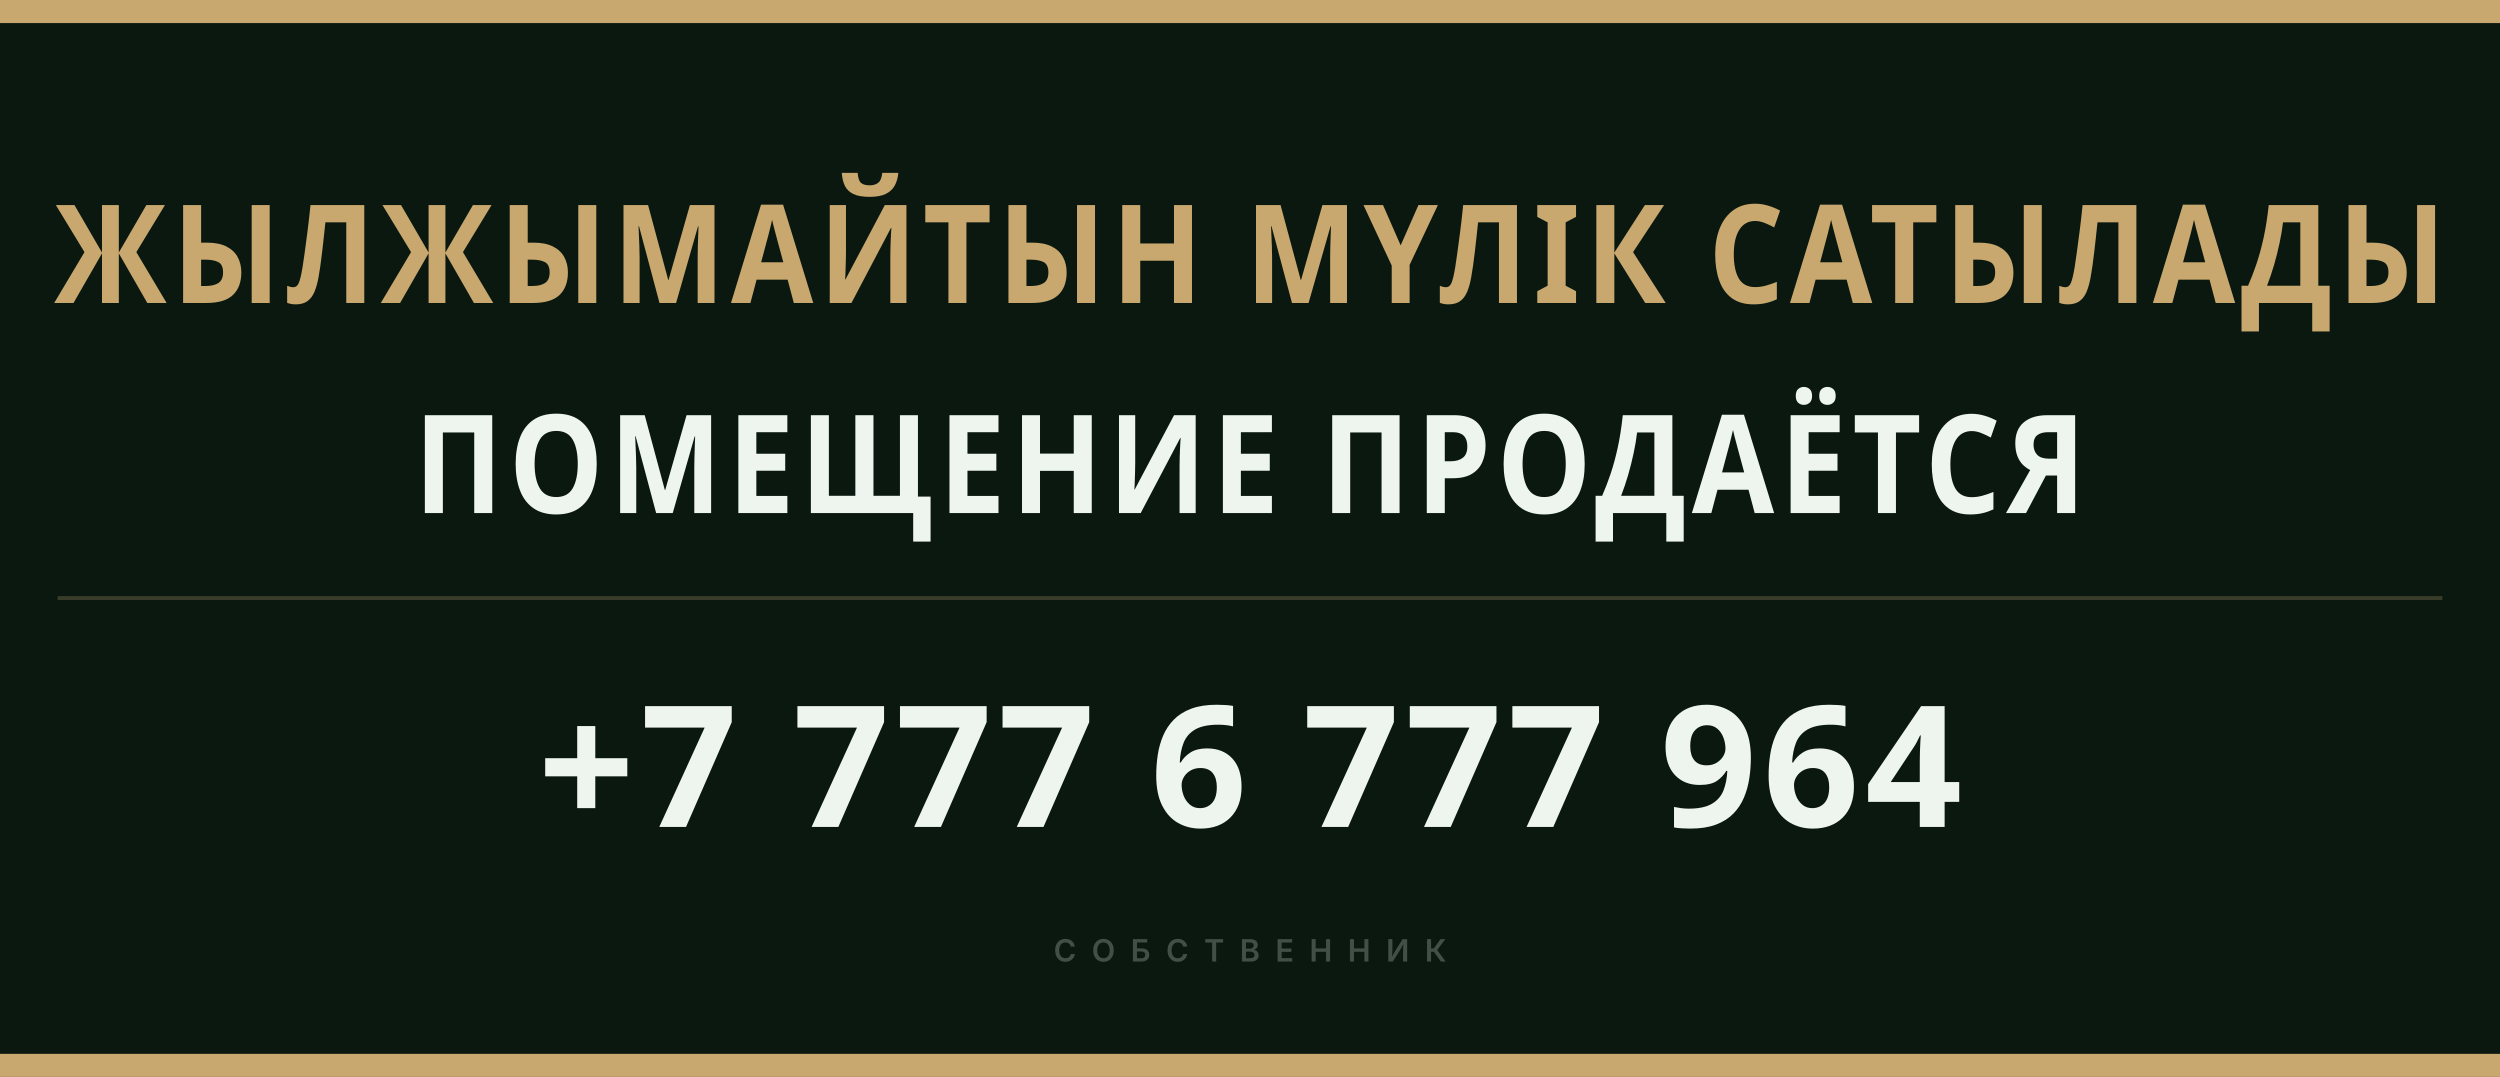
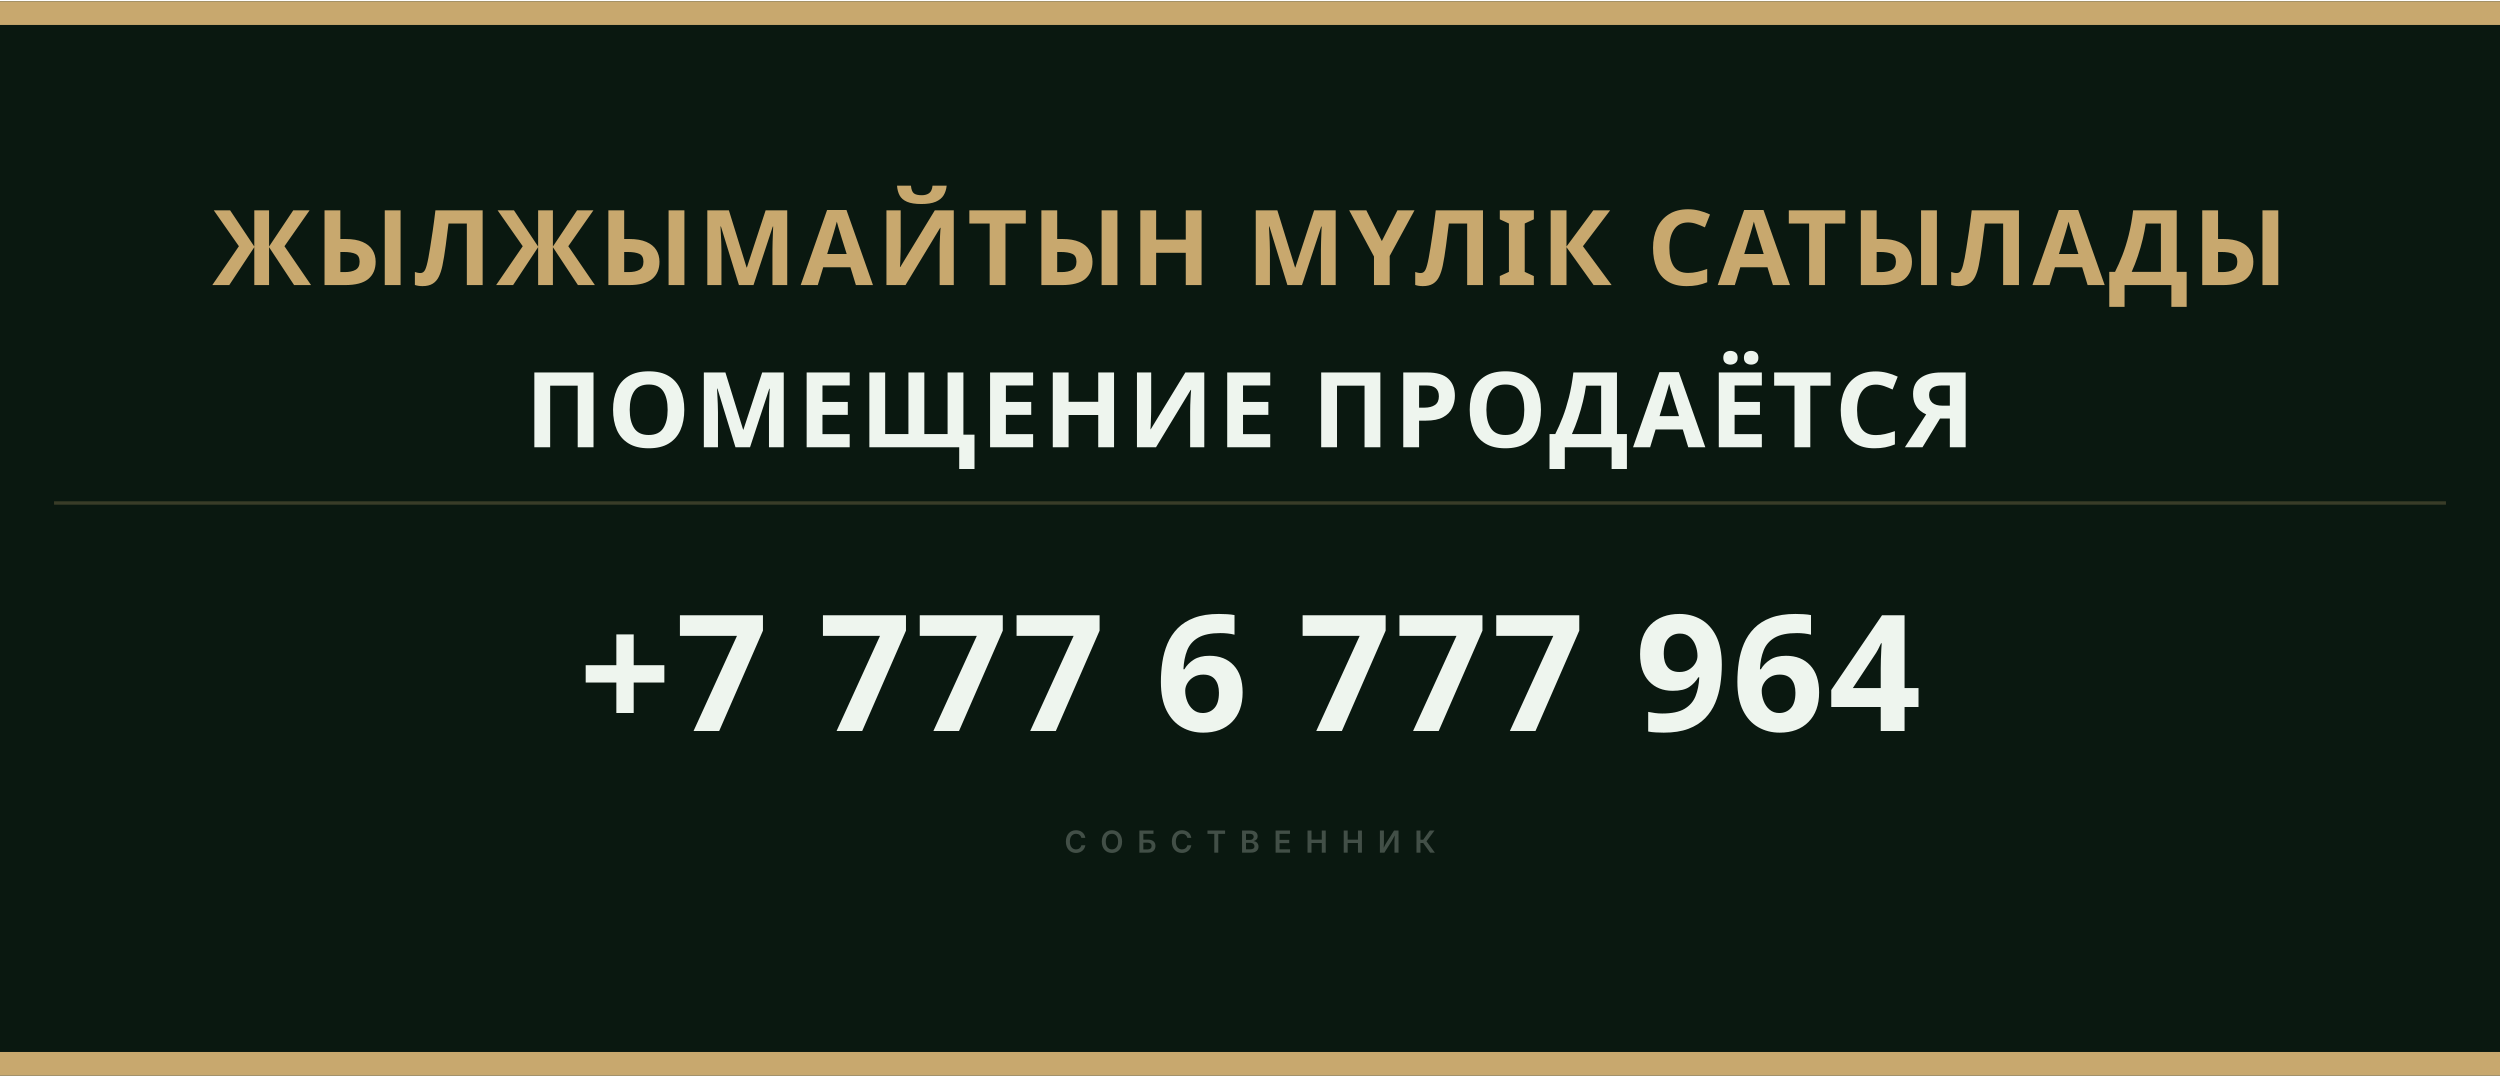
- <svg xmlns="http://www.w3.org/2000/svg" width="1300mm" height="560mm" viewBox="0 0 1300 560" style="font-family:'Montserrat',sans-serif">
-   <rect width="1300" height="560" fill="#0a1810" />
-   <rect x="0" y="0" width="1300" height="12" fill="#c8a86e" />
-   <rect x="0" y="548" width="1300" height="12" fill="#c8a86e" />
-   <rect x="30" y="310" width="1240" height="2" fill="#c8a86e" opacity="0.25" />
-   <text x="650" y="155" text-anchor="middle" fill="#c8a86e" font-family="Montserrat, Arial Black, sans-serif" font-weight="900" font-size="62" letter-spacing="3" transform="scale(1,1.15) translate(0,-18)" text-rendering="geometricPrecision">ЖЫЛЖЫМАЙТЫН МҮЛІК САТЫЛАДЫ</text>
-   <text x="650" y="265" text-anchor="middle" fill="#eef5ee" font-family="Montserrat, Arial Black, sans-serif" font-weight="900" font-size="62" letter-spacing="3" transform="scale(1,1.15) translate(0,-33)" text-rendering="geometricPrecision">ПОМЕЩЕНИЕ ПРОДАЁТСЯ</text>
-   <text x="650" y="430" text-anchor="middle" fill="#eef5ee" font-family="Montserrat, Arial Black, sans-serif" font-weight="900" font-size="88" letter-spacing="3" text-rendering="geometricPrecision">+7 777 6 777 964</text>
-   <text x="650" y="500" text-anchor="middle" fill="#eef5ee" fill-opacity="0.25" font-family="Inter, Arial, sans-serif" font-weight="600" font-size="16" letter-spacing="8" text-rendering="geometricPrecision">СОБСТВЕННИК</text>
+ <svg xmlns="http://www.w3.org/2000/svg" width="1300mm" height="560mm" viewBox="0 0 3700 1590">
+   <rect width="3700" height="1590" fill="#0a1810" />
+   <rect x="0" y="0" width="3700" height="35" fill="#c8a86e" />
+   <rect x="0" y="1555" width="3700" height="35" fill="#c8a86e" />
+   <text x="1850" y="420" text-anchor="middle" fill="#c8a86e" font-family="Montserrat, Arial Black, sans-serif" font-weight="900" font-size="155" letter-spacing="6" text-rendering="geometricPrecision">ЖЫЛЖЫМАЙТЫН МҮЛІК САТЫЛАДЫ</text>
+   <text x="1850" y="660" text-anchor="middle" fill="#eef5ee" font-family="Montserrat, Arial Black, sans-serif" font-weight="900" font-size="155" letter-spacing="6" text-rendering="geometricPrecision">ПОМЕЩЕНИЕ ПРОДАЁТСЯ</text>
+   <rect x="80" y="740" width="3540" height="5" fill="#c8a86e" opacity="0.25" />
+   <text x="1850" y="1080" text-anchor="middle" fill="#eef5ee" font-family="Montserrat, Arial Black, sans-serif" font-weight="900" font-size="240" letter-spacing="6" text-rendering="geometricPrecision">+7 777 6 777 964</text>
+   <text x="1850" y="1260" text-anchor="middle" fill="#eef5ee" fill-opacity="0.25" font-family="Inter, Arial, sans-serif" font-weight="600" font-size="45" letter-spacing="20" text-rendering="geometricPrecision">СОБСТВЕННИК</text>
</svg>
